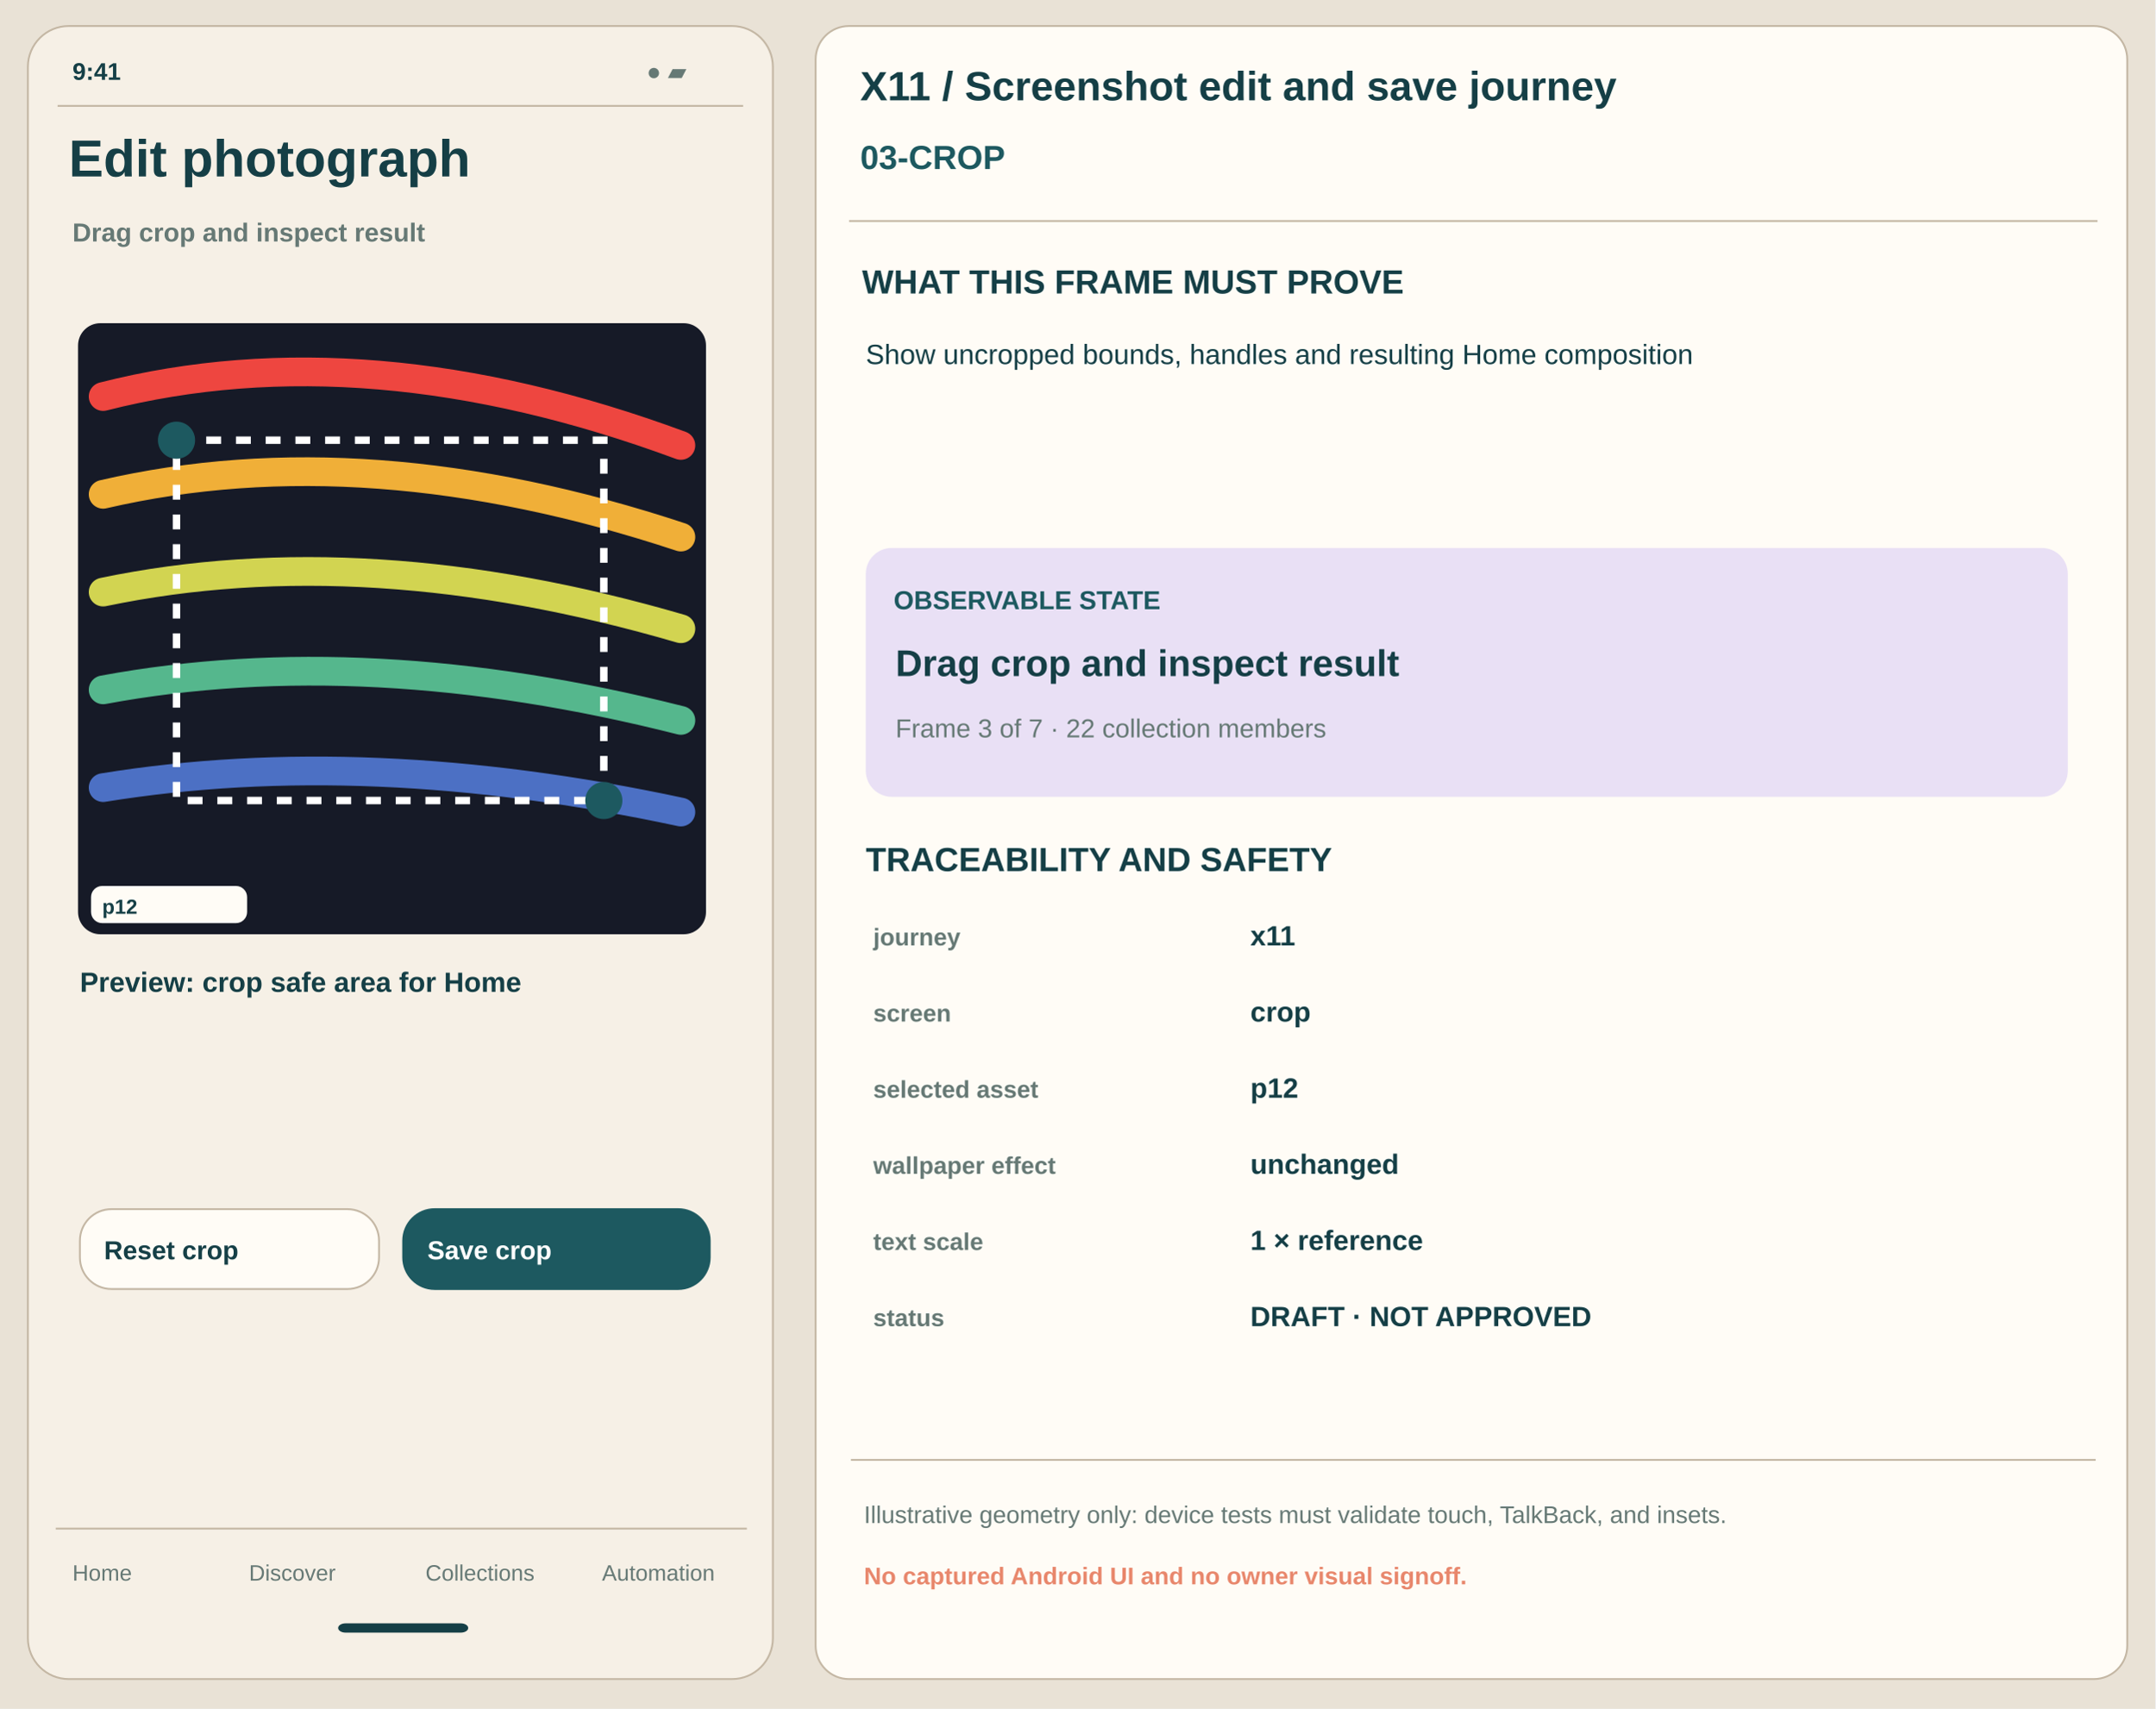
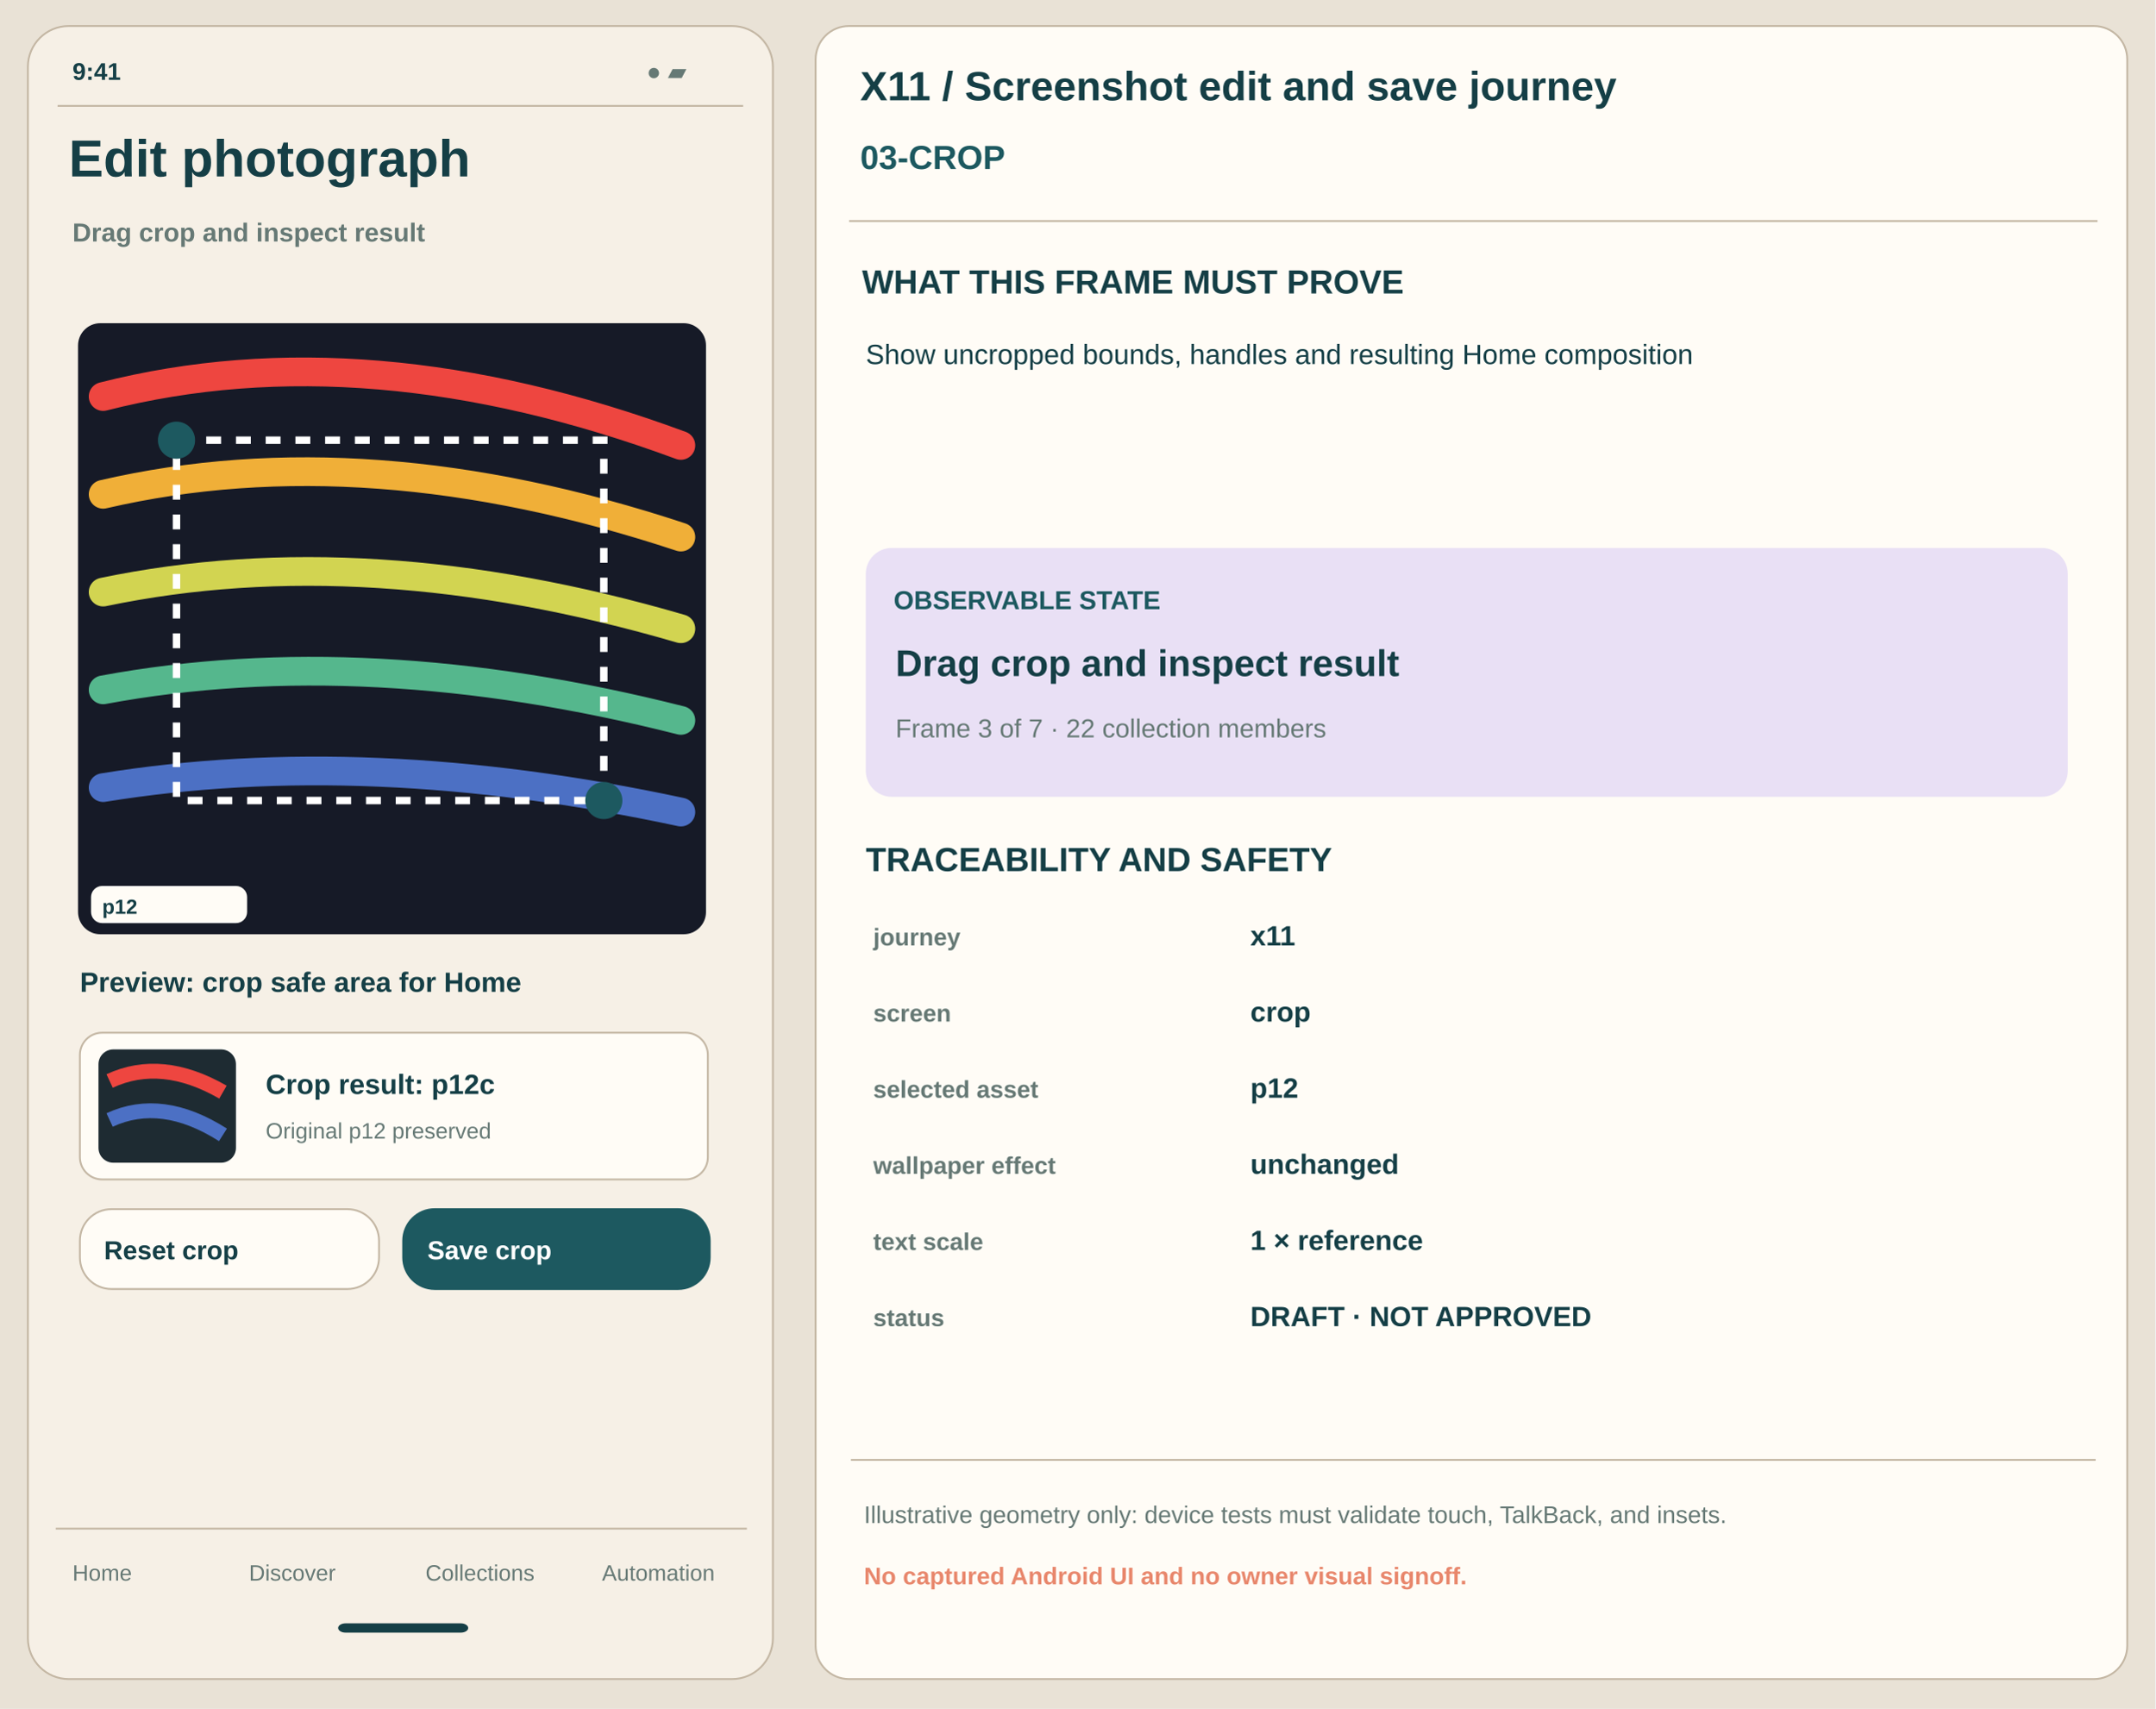
<svg xmlns="http://www.w3.org/2000/svg" width="1160" height="920" viewBox="0 0 1160 920" role="img" aria-label="x11 03-crop annotated proposal">
  <rect x="0" y="0" width="1160" height="920" rx="0" fill="#E9E2D6" stroke="none" stroke-width="1" />
  <rect x="15" y="14" width="401" height="890" rx="22" fill="#F6F0E6" stroke="#C4B7A4" stroke-width="1" />
  <text x="39" y="43" font-family="Arial,Helvetica,sans-serif" font-size="13" font-weight="700" fill="#153F46">9:41</text>
  <text x="348" y="43" font-family="Arial,Helvetica,sans-serif" font-size="13" font-weight="550" fill="#667975">● ▰</text>
  <path d="M31 57 H400" stroke="#C4B7A4" />
  <text x="37" y="95" font-family="Arial,Helvetica,sans-serif" font-size="28" font-weight="700" fill="#153F46">Edit photograph</text>
  <text x="39" y="130" font-family="Arial,Helvetica,sans-serif" font-size="14" font-weight="550" fill="#667975">Drag crop and inspect result</text>
  <rect x="42" y="174" width="338" height="329" rx="12" fill="#161A27" stroke="none" stroke-width="1" />
  <path d="M55.52 213.48 Q197.48 177.29 366.48 239.8" stroke="#EE4640" stroke-width="15.463" fill="none" stroke-linecap="round" />
  <path d="M55.52 266.12 Q197.48 233.22 366.48 289.15" stroke="#F0AF38" stroke-width="15.463" fill="none" stroke-linecap="round" />
  <path d="M55.52 318.76 Q197.48 289.15 366.48 338.5" stroke="#D2D451" stroke-width="15.463" fill="none" stroke-linecap="round" />
  <path d="M55.52 371.4 Q197.48 345.08 366.48 387.85" stroke="#55B78D" stroke-width="15.463" fill="none" stroke-linecap="round" />
  <path d="M55.52 424.04 Q197.48 401.01 366.48 437.2" stroke="#4C70C4" stroke-width="15.463" fill="none" stroke-linecap="round" />
  <rect x="49" y="477" width="84" height="20" rx="6" fill="#FFFCF6" stroke="none" stroke-width="1" />
  <text x="55" y="492" font-family="Arial,Helvetica,sans-serif" font-size="11" font-weight="700" fill="#153F46">p12</text>
  <rect x="95" y="237" width="230" height="194" fill="none" stroke="white" stroke-width="4" stroke-dasharray="8 8" />
  <circle cx="95" cy="237" r="10" fill="#1D5960" />
  <circle cx="325" cy="431" r="10" fill="#1D5960" />
  <text x="43" y="534" font-family="Arial,Helvetica,sans-serif" font-size="15" font-weight="700" fill="#153F46">Preview: crop safe area for Home</text>
+   <rect x="43" y="556" width="338" height="79" rx="12" fill="#FFFCF6" stroke="#C4B7A4" />
+   <rect x="53" y="565" width="74" height="61" rx="8" fill="#1E2B32" />
+   <path d="M59 582 Q87 569 120 588" stroke="#EE4640" stroke-width="8" fill="none" />
+   <path d="M59 603 Q87 590 120 611" stroke="#4C70C4" stroke-width="8" fill="none" />
+   <text x="143" y="589" font-family="Arial,Helvetica,sans-serif" font-size="15" font-weight="700" fill="#153F46">Crop result: p12c</text>
+   <text x="143" y="613" font-family="Arial,Helvetica,sans-serif" font-size="12" fill="#667975">Original p12 preserved</text>
  <rect x="43" y="651" width="161" height="43" rx="17" fill="#FFFCF6" stroke="#C4B7A4" stroke-width="1" />
  <text x="56" y="678" font-family="Arial,Helvetica,sans-serif" font-size="14" font-weight="650" fill="#153F46">Reset crop</text>
  <rect x="217" y="651" width="165" height="43" rx="17" fill="#1D5960" stroke="#1D5960" stroke-width="1" />
  <text x="230" y="678" font-family="Arial,Helvetica,sans-serif" font-size="14" font-weight="650" fill="white">Save crop</text>
  <path d="M30 823 H402" stroke="#C4B7A4" />
  <text x="39" y="851" font-family="Arial,Helvetica,sans-serif" font-size="12" font-weight="500" fill="#667975">Home</text>
  <text x="134" y="851" font-family="Arial,Helvetica,sans-serif" font-size="12" font-weight="500" fill="#667975">Discover</text>
  <text x="229" y="851" font-family="Arial,Helvetica,sans-serif" font-size="12" font-weight="500" fill="#667975">Collections</text>
  <text x="324" y="851" font-family="Arial,Helvetica,sans-serif" font-size="12" font-weight="500" fill="#667975">Automation</text>
  <rect x="182" y="874" width="70" height="5" rx="4" fill="#153F46" stroke="none" stroke-width="1" />
  <rect x="439" y="14" width="706" height="890" rx="18" fill="#FFFCF6" stroke="#C4B7A4" stroke-width="1" />
  <text x="463" y="54" font-family="Arial,Helvetica,sans-serif" font-size="22" font-weight="700" fill="#153F46">X11 / Screenshot edit and save journey</text>
  <text x="463" y="91" font-family="Arial,Helvetica,sans-serif" font-size="18" font-weight="700" fill="#1D5960">03-CROP</text>
  <path d="M457 119 H1129" stroke="#C4B7A4" />
  <text x="464" y="158" font-family="Arial,Helvetica,sans-serif" font-size="18" font-weight="700" fill="#153F46">WHAT THIS FRAME MUST PROVE</text>
  <text x="466" y="196" font-family="Arial,Helvetica,sans-serif" font-size="15" font-weight="450" fill="#153F46">Show uncropped bounds, handles and resulting Home composition</text>
  <rect x="466" y="295" width="647" height="134" rx="14" fill="#E9E0F5" stroke="none" stroke-width="1" />
  <text x="481" y="328" font-family="Arial,Helvetica,sans-serif" font-size="14" font-weight="700" fill="#1D5960">OBSERVABLE STATE</text>
  <text x="482" y="364" font-family="Arial,Helvetica,sans-serif" font-size="20" font-weight="700" fill="#153F46">Drag crop and inspect result</text>
  <text x="482" y="397" font-family="Arial,Helvetica,sans-serif" font-size="14" font-weight="500" fill="#667975">Frame 3 of 7 · 22 collection members</text>
  <text x="466" y="469" font-family="Arial,Helvetica,sans-serif" font-size="18" font-weight="700" fill="#153F46">TRACEABILITY AND SAFETY</text>
  <text x="470" y="509" font-family="Arial,Helvetica,sans-serif" font-size="13" font-weight="650" fill="#667975">journey</text>
  <text x="673" y="509" font-family="Arial,Helvetica,sans-serif" font-size="15" font-weight="600" fill="#153F46">x11</text>
  <text x="470" y="550" font-family="Arial,Helvetica,sans-serif" font-size="13" font-weight="650" fill="#667975">screen</text>
  <text x="673" y="550" font-family="Arial,Helvetica,sans-serif" font-size="15" font-weight="600" fill="#153F46">crop</text>
  <text x="470" y="591" font-family="Arial,Helvetica,sans-serif" font-size="13" font-weight="650" fill="#667975">selected asset</text>
  <text x="673" y="591" font-family="Arial,Helvetica,sans-serif" font-size="15" font-weight="600" fill="#153F46">p12</text>
  <text x="470" y="632" font-family="Arial,Helvetica,sans-serif" font-size="13" font-weight="650" fill="#667975">wallpaper effect</text>
  <text x="673" y="632" font-family="Arial,Helvetica,sans-serif" font-size="15" font-weight="600" fill="#153F46">unchanged</text>
  <text x="470" y="673" font-family="Arial,Helvetica,sans-serif" font-size="13" font-weight="650" fill="#667975">text scale</text>
  <text x="673" y="673" font-family="Arial,Helvetica,sans-serif" font-size="15" font-weight="600" fill="#153F46">1 × reference</text>
  <text x="470" y="714" font-family="Arial,Helvetica,sans-serif" font-size="13" font-weight="650" fill="#667975">status</text>
  <text x="673" y="714" font-family="Arial,Helvetica,sans-serif" font-size="15" font-weight="600" fill="#153F46">DRAFT · NOT APPROVED</text>
  <path d="M458 786 H1128" stroke="#C4B7A4" />
  <text x="465" y="820" font-family="Arial,Helvetica,sans-serif" font-size="13" font-weight="500" fill="#667975">Illustrative geometry only: device tests must validate touch, TalkBack, and insets.</text>
  <text x="465" y="853" font-family="Arial,Helvetica,sans-serif" font-size="13" font-weight="700" fill="#E8876C">No captured Android UI and no owner visual signoff.</text>
</svg>
